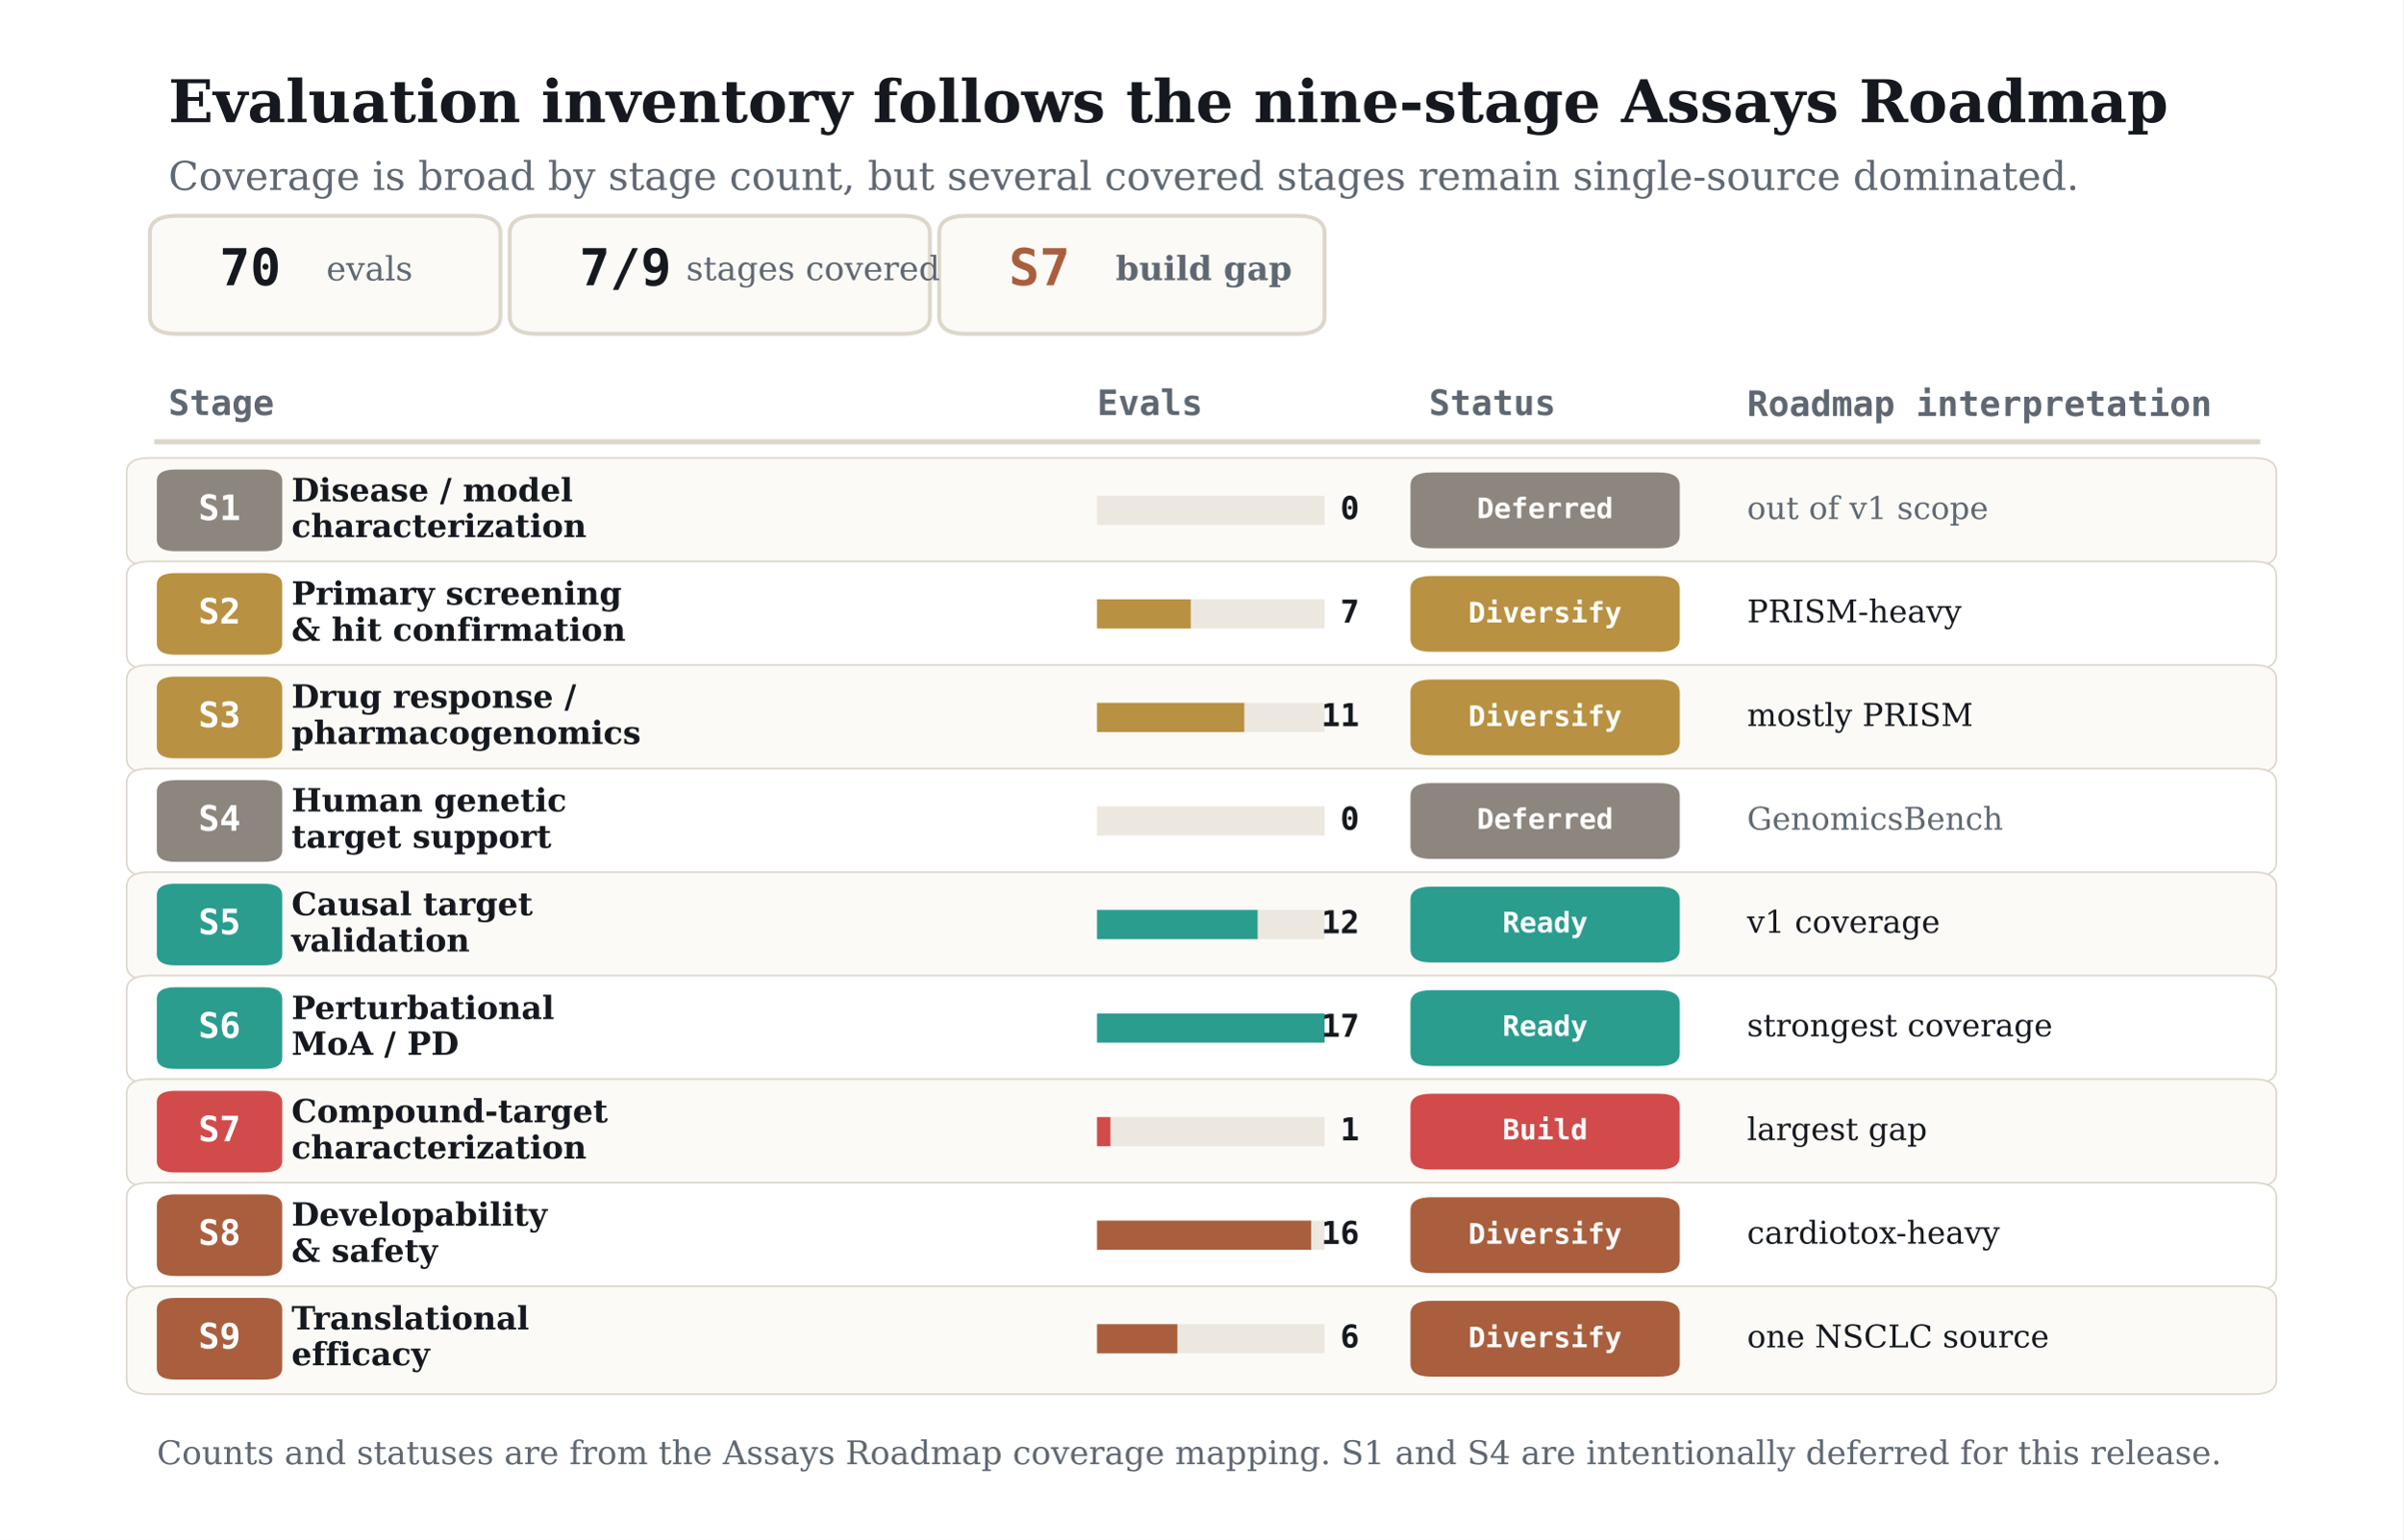
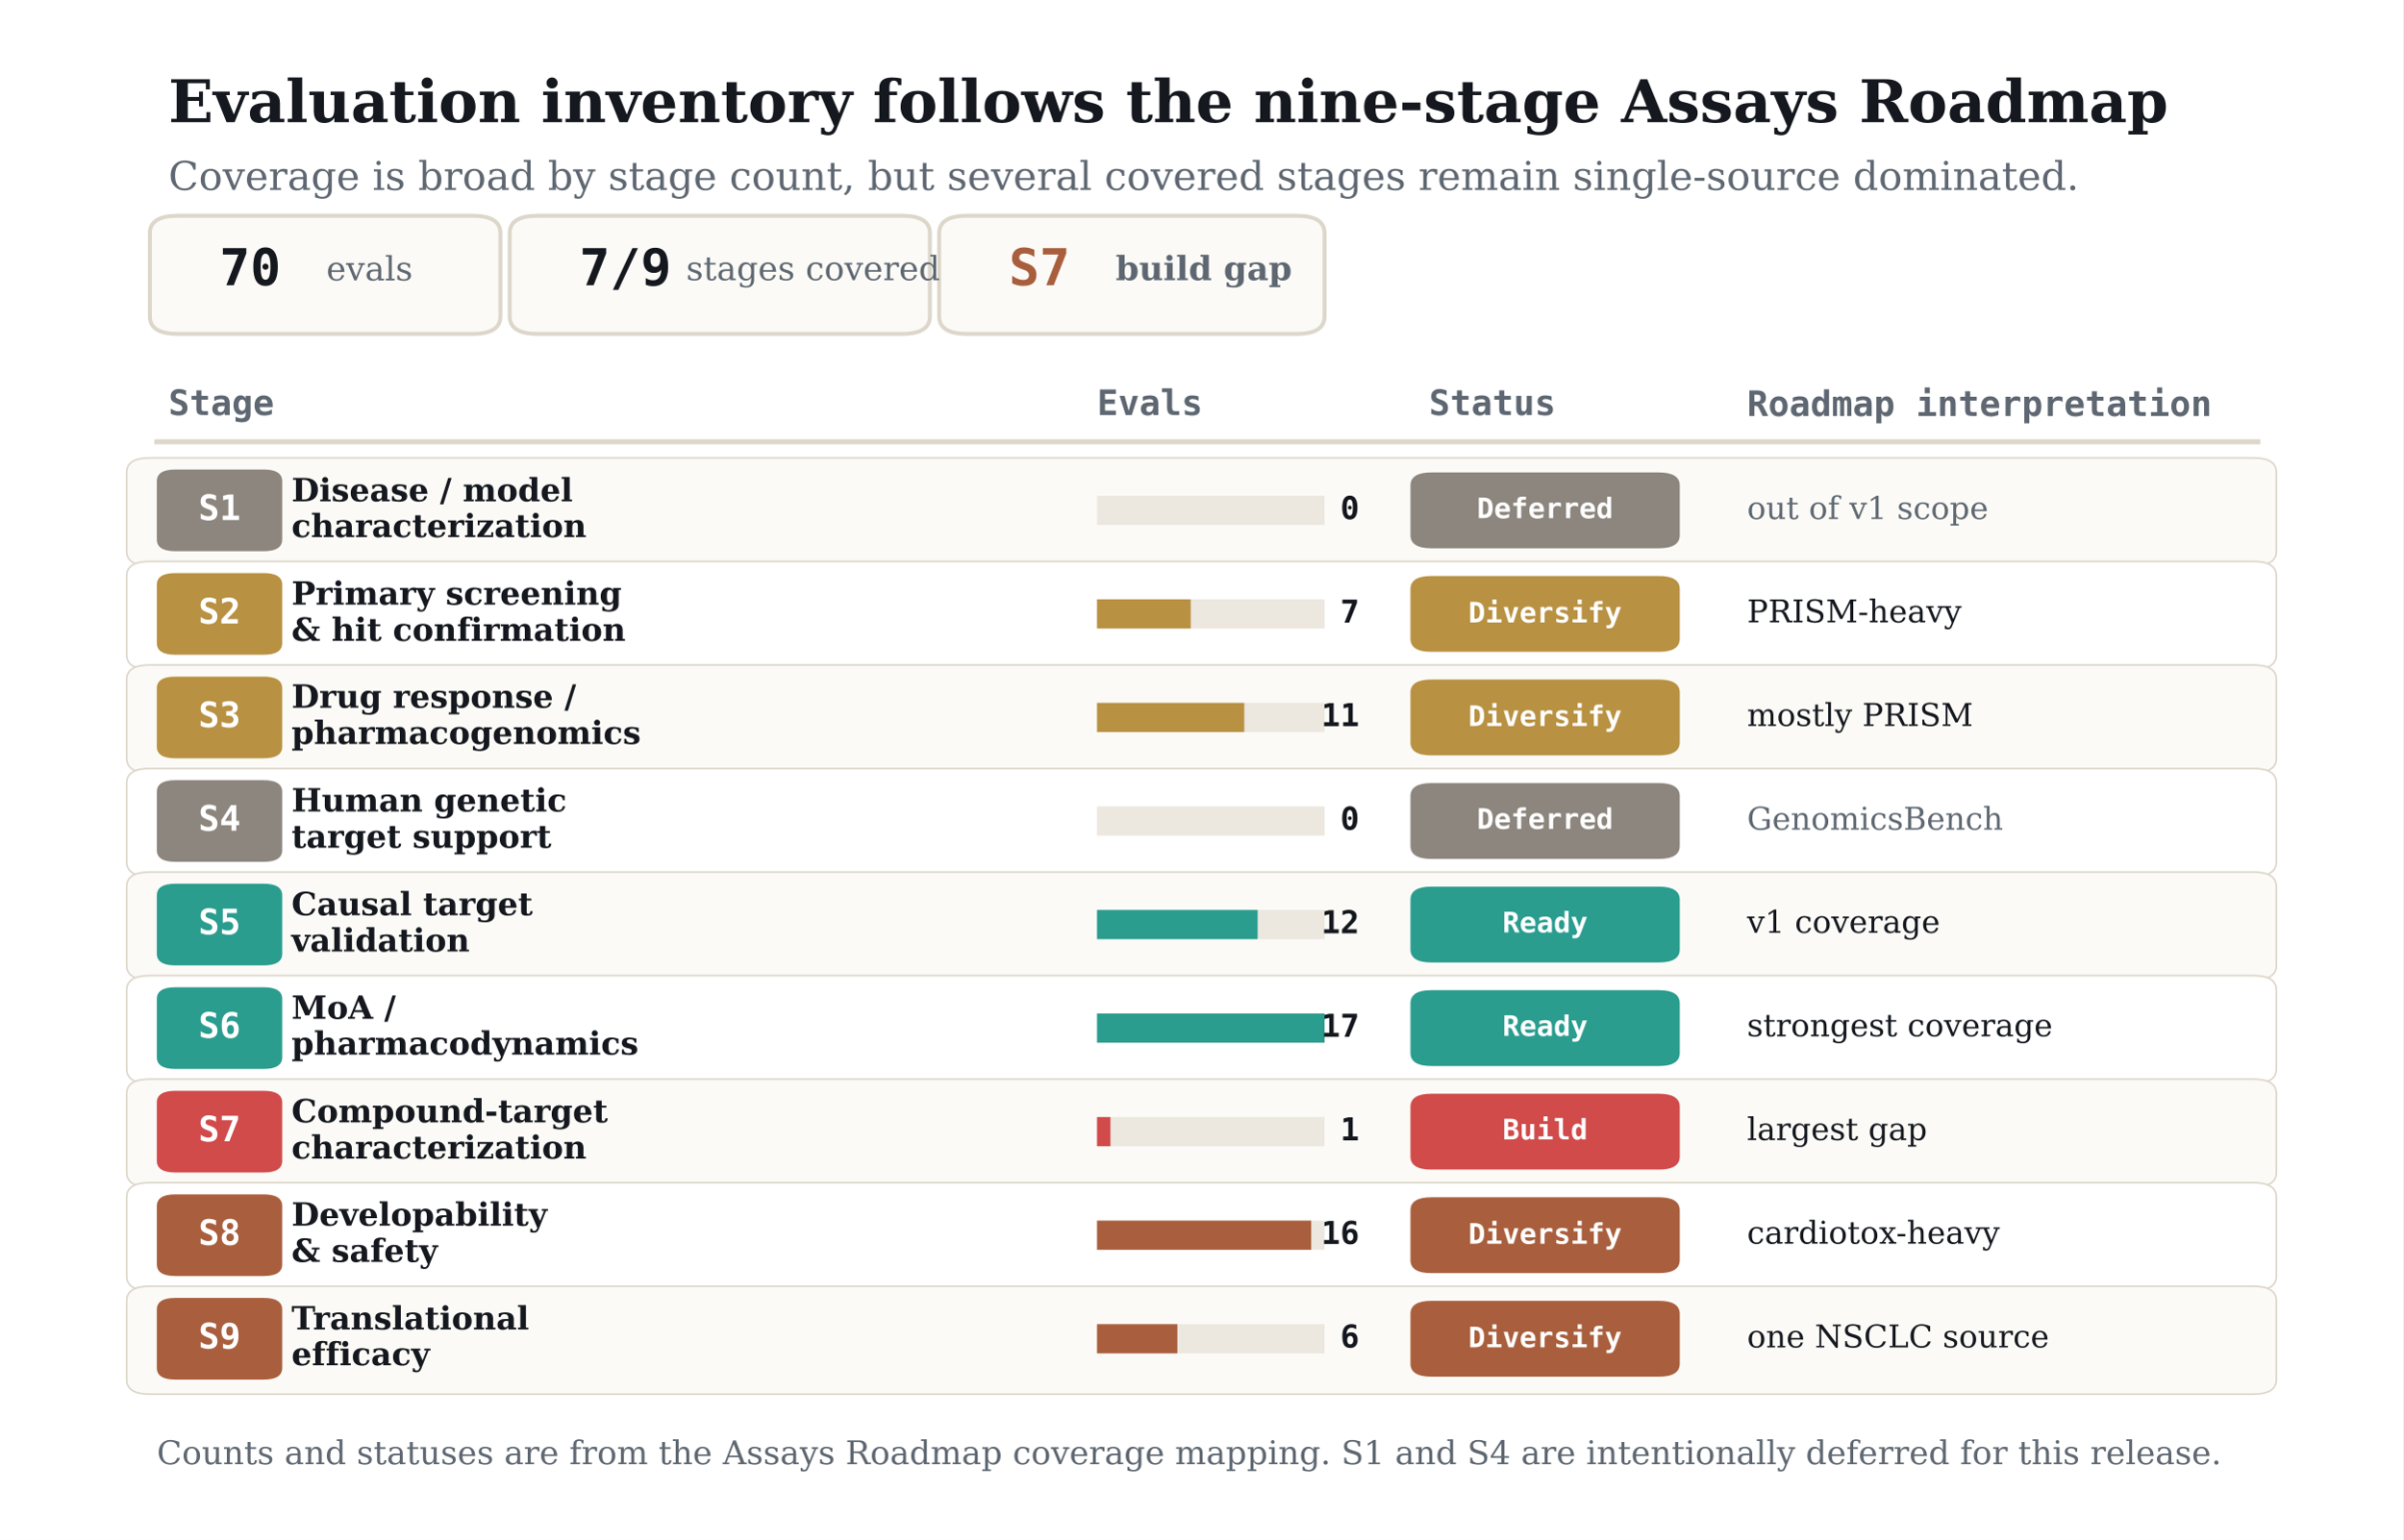
<svg xmlns="http://www.w3.org/2000/svg" width="424.53pt" height="272.196pt" viewBox="0 0 424.53 272.196" version="1.1">
  <defs>
    <style type="text/css">*{stroke-linejoin: round; stroke-linecap: butt}</style>
  </defs>
  <g id="figure_1">
    <g id="patch_1">
      <path d="M 0 272.196 L 424.53 272.196 L 424.53 0 L 0 0 z " style="fill: #ffffff" />
    </g>
    <g id="axes_1">
      <g id="patch_2">
-         <path d="M 31.398 59.017 L 83.484 59.017 Q 88.406 59.017 88.406 55.923 L 88.406 41.229 Q 88.406 38.136 83.484 38.136 L 31.398 38.136 Q 26.476 38.136 26.476 41.229 L 26.476 55.923 Q 26.476 59.017 31.398 59.017 z " clip-path="url(#p512a133e7c)" style="fill: #fbfaf6; stroke: #ddd7cb; stroke-width: 0.7; stroke-linejoin: miter" />
+         <path d="M 31.398 59.017 L 83.484 59.017 Q 88.406 59.017 88.406 55.923 L 88.406 41.229 Q 88.406 38.136 83.484 38.136 L 31.398 38.136 Q 26.476 38.136 26.476 41.229 L 26.476 55.923 Q 26.476 59.017 31.398 59.017 z " clip-path="url(#p47b2f140ee)" style="fill: #fbfaf6; stroke: #ddd7cb; stroke-width: 0.7; stroke-linejoin: miter" />
      </g>
      <g id="patch_3">
-         <path d="M 94.968 59.017 L 159.358 59.017 Q 164.28 59.017 164.28 55.923 L 164.28 41.229 Q 164.28 38.136 159.358 38.136 L 94.968 38.136 Q 90.046 38.136 90.046 41.229 L 90.046 55.923 Q 90.046 59.017 94.968 59.017 z " clip-path="url(#p512a133e7c)" style="fill: #fbfaf6; stroke: #ddd7cb; stroke-width: 0.7; stroke-linejoin: miter" />
+         <path d="M 94.968 59.017 L 159.358 59.017 Q 164.28 59.017 164.28 55.923 L 164.28 41.229 Q 164.28 38.136 159.358 38.136 L 94.968 38.136 Q 90.046 38.136 90.046 41.229 L 90.046 55.923 Q 90.046 59.017 94.968 59.017 z " clip-path="url(#p47b2f140ee)" style="fill: #fbfaf6; stroke: #ddd7cb; stroke-width: 0.7; stroke-linejoin: miter" />
      </g>
      <g id="patch_4">
-         <path d="M 170.842 59.017 L 229.08 59.017 Q 234.002 59.017 234.002 55.923 L 234.002 41.229 Q 234.002 38.136 229.08 38.136 L 170.842 38.136 Q 165.92 38.136 165.92 41.229 L 165.92 55.923 Q 165.92 59.017 170.842 59.017 z " clip-path="url(#p512a133e7c)" style="fill: #fbfaf6; stroke: #ddd7cb; stroke-width: 0.7; stroke-linejoin: miter" />
+         <path d="M 170.842 59.017 L 229.08 59.017 Q 234.002 59.017 234.002 55.923 L 234.002 41.229 Q 234.002 38.136 229.08 38.136 L 170.842 38.136 Q 165.92 38.136 165.92 41.229 L 165.92 55.923 Q 165.92 59.017 170.842 59.017 z " clip-path="url(#p47b2f140ee)" style="fill: #fbfaf6; stroke: #ddd7cb; stroke-width: 0.7; stroke-linejoin: miter" />
      </g>
      <g id="patch_5">
-         <path d="M 26.476 100.007 L 398.054 100.007 Q 402.155 100.007 402.155 97.429 L 402.155 83.508 Q 402.155 80.93 398.054 80.93 L 26.476 80.93 Q 22.375 80.93 22.375 83.508 L 22.375 97.429 Q 22.375 100.007 26.476 100.007 z " clip-path="url(#p512a133e7c)" style="fill: #fbfaf6; stroke: #ddd7cb; stroke-width: 0.3; stroke-linejoin: miter" />
+         <path d="M 26.476 100.007 L 398.054 100.007 Q 402.155 100.007 402.155 97.429 L 402.155 83.508 Q 402.155 80.93 398.054 80.93 L 26.476 80.93 Q 22.375 80.93 22.375 83.508 L 22.375 97.429 Q 22.375 100.007 26.476 100.007 z " clip-path="url(#p47b2f140ee)" style="fill: #fbfaf6; stroke: #ddd7cb; stroke-width: 0.3; stroke-linejoin: miter" />
      </g>
      <g id="patch_6">
-         <path d="M 30.988 97.429 L 46.572 97.429 Q 49.854 97.429 49.854 95.366 L 49.854 85.054 Q 49.854 82.992 46.572 82.992 L 30.988 82.992 Q 27.706 82.992 27.706 85.054 L 27.706 95.366 Q 27.706 97.429 30.988 97.429 z " clip-path="url(#p512a133e7c)" style="fill: #8d867e" />
+         <path d="M 30.988 97.429 L 46.572 97.429 Q 49.854 97.429 49.854 95.366 L 49.854 85.054 Q 49.854 82.992 46.572 82.992 L 30.988 82.992 Q 27.706 82.992 27.706 85.054 L 27.706 95.366 Q 27.706 97.429 30.988 97.429 z " clip-path="url(#p47b2f140ee)" style="fill: #8d867e" />
      </g>
      <g id="patch_7">
-         <path d="M 193.809 92.788 L 234.002 92.788 L 234.002 87.632 L 193.809 87.632 z " clip-path="url(#p512a133e7c)" style="fill: #ece7df" />
+         <path d="M 193.809 92.788 L 234.002 92.788 L 234.002 87.632 L 193.809 87.632 z " clip-path="url(#p47b2f140ee)" style="fill: #ece7df" />
      </g>
      <g id="patch_8">
-         <path d="M 252.868 96.913 L 293.061 96.913 Q 296.752 96.913 296.752 94.593 L 296.752 85.828 Q 296.752 83.508 293.061 83.508 L 252.868 83.508 Q 249.177 83.508 249.177 85.828 L 249.177 94.593 Q 249.177 96.913 252.868 96.913 z " clip-path="url(#p512a133e7c)" style="fill: #8d867e" />
+         <path d="M 252.868 96.913 L 293.061 96.913 Q 296.752 96.913 296.752 94.593 L 296.752 85.828 Q 296.752 83.508 293.061 83.508 L 252.868 83.508 Q 249.177 83.508 249.177 85.828 L 249.177 94.593 Q 249.177 96.913 252.868 96.913 z " clip-path="url(#p47b2f140ee)" style="fill: #8d867e" />
      </g>
      <g id="patch_9">
-         <path d="M 26.476 118.31 L 398.054 118.31 Q 402.155 118.31 402.155 115.732 L 402.155 101.811 Q 402.155 99.233 398.054 99.233 L 26.476 99.233 Q 22.375 99.233 22.375 101.811 L 22.375 115.732 Q 22.375 118.31 26.476 118.31 z " clip-path="url(#p512a133e7c)" style="fill: #ffffff; stroke: #ddd7cb; stroke-width: 0.3; stroke-linejoin: miter" />
+         <path d="M 26.476 118.31 L 398.054 118.31 Q 402.155 118.31 402.155 115.732 L 402.155 101.811 Q 402.155 99.233 398.054 99.233 L 26.476 99.233 Q 22.375 99.233 22.375 101.811 L 22.375 115.732 Q 22.375 118.31 26.476 118.31 z " clip-path="url(#p47b2f140ee)" style="fill: #ffffff; stroke: #ddd7cb; stroke-width: 0.3; stroke-linejoin: miter" />
      </g>
      <g id="patch_10">
-         <path d="M 30.988 115.732 L 46.572 115.732 Q 49.854 115.732 49.854 113.67 L 49.854 103.358 Q 49.854 101.296 46.572 101.296 L 30.988 101.296 Q 27.706 101.296 27.706 103.358 L 27.706 113.67 Q 27.706 115.732 30.988 115.732 z " clip-path="url(#p512a133e7c)" style="fill: #b89142" />
+         <path d="M 30.988 115.732 L 46.572 115.732 Q 49.854 115.732 49.854 113.67 L 49.854 103.358 Q 49.854 101.296 46.572 101.296 L 30.988 101.296 Q 27.706 101.296 27.706 103.358 L 27.706 113.67 Q 27.706 115.732 30.988 115.732 z " clip-path="url(#p47b2f140ee)" style="fill: #b89142" />
      </g>
      <g id="patch_11">
-         <path d="M 193.809 111.092 L 234.002 111.092 L 234.002 105.936 L 193.809 105.936 z " clip-path="url(#p512a133e7c)" style="fill: #ece7df" />
+         <path d="M 193.809 111.092 L 234.002 111.092 L 234.002 105.936 L 193.809 105.936 z " clip-path="url(#p47b2f140ee)" style="fill: #ece7df" />
      </g>
      <g id="patch_12">
-         <path d="M 193.809 111.092 L 210.359 111.092 L 210.359 105.936 L 193.809 105.936 z " clip-path="url(#p512a133e7c)" style="fill: #b89142" />
+         <path d="M 193.809 111.092 L 210.359 111.092 L 210.359 105.936 L 193.809 105.936 z " clip-path="url(#p47b2f140ee)" style="fill: #b89142" />
      </g>
      <g id="patch_13">
-         <path d="M 252.868 115.217 L 293.061 115.217 Q 296.752 115.217 296.752 112.896 L 296.752 104.131 Q 296.752 101.811 293.061 101.811 L 252.868 101.811 Q 249.177 101.811 249.177 104.131 L 249.177 112.896 Q 249.177 115.217 252.868 115.217 z " clip-path="url(#p512a133e7c)" style="fill: #b89142" />
+         <path d="M 252.868 115.217 L 293.061 115.217 Q 296.752 115.217 296.752 112.896 L 296.752 104.131 Q 296.752 101.811 293.061 101.811 L 252.868 101.811 Q 249.177 101.811 249.177 104.131 L 249.177 112.896 Q 249.177 115.217 252.868 115.217 z " clip-path="url(#p47b2f140ee)" style="fill: #b89142" />
      </g>
      <g id="patch_14">
-         <path d="M 26.476 136.614 L 398.054 136.614 Q 402.155 136.614 402.155 134.036 L 402.155 120.115 Q 402.155 117.537 398.054 117.537 L 26.476 117.537 Q 22.375 117.537 22.375 120.115 L 22.375 134.036 Q 22.375 136.614 26.476 136.614 z " clip-path="url(#p512a133e7c)" style="fill: #fbfaf6; stroke: #ddd7cb; stroke-width: 0.3; stroke-linejoin: miter" />
+         <path d="M 26.476 136.614 L 398.054 136.614 Q 402.155 136.614 402.155 134.036 L 402.155 120.115 Q 402.155 117.537 398.054 117.537 L 26.476 117.537 Q 22.375 117.537 22.375 120.115 L 22.375 134.036 Q 22.375 136.614 26.476 136.614 z " clip-path="url(#p47b2f140ee)" style="fill: #fbfaf6; stroke: #ddd7cb; stroke-width: 0.3; stroke-linejoin: miter" />
      </g>
      <g id="patch_15">
-         <path d="M 30.988 134.036 L 46.572 134.036 Q 49.854 134.036 49.854 131.973 L 49.854 121.661 Q 49.854 119.599 46.572 119.599 L 30.988 119.599 Q 27.706 119.599 27.706 121.661 L 27.706 131.973 Q 27.706 134.036 30.988 134.036 z " clip-path="url(#p512a133e7c)" style="fill: #b89142" />
+         <path d="M 30.988 134.036 L 46.572 134.036 Q 49.854 134.036 49.854 131.973 L 49.854 121.661 Q 49.854 119.599 46.572 119.599 L 30.988 119.599 Q 27.706 119.599 27.706 121.661 L 27.706 131.973 Q 27.706 134.036 30.988 134.036 z " clip-path="url(#p47b2f140ee)" style="fill: #b89142" />
      </g>
      <g id="patch_16">
-         <path d="M 193.809 129.395 L 234.002 129.395 L 234.002 124.239 L 193.809 124.239 z " clip-path="url(#p512a133e7c)" style="fill: #ece7df" />
+         <path d="M 193.809 129.395 L 234.002 129.395 L 234.002 124.239 L 193.809 124.239 z " clip-path="url(#p47b2f140ee)" style="fill: #ece7df" />
      </g>
      <g id="patch_17">
-         <path d="M 193.809 129.395 L 219.816 129.395 L 219.816 124.239 L 193.809 124.239 z " clip-path="url(#p512a133e7c)" style="fill: #b89142" />
+         <path d="M 193.809 129.395 L 219.816 129.395 L 219.816 124.239 L 193.809 124.239 z " clip-path="url(#p47b2f140ee)" style="fill: #b89142" />
      </g>
      <g id="patch_18">
-         <path d="M 252.868 133.52 L 293.061 133.52 Q 296.752 133.52 296.752 131.2 L 296.752 122.435 Q 296.752 120.115 293.061 120.115 L 252.868 120.115 Q 249.177 120.115 249.177 122.435 L 249.177 131.2 Q 249.177 133.52 252.868 133.52 z " clip-path="url(#p512a133e7c)" style="fill: #b89142" />
+         <path d="M 252.868 133.52 L 293.061 133.52 Q 296.752 133.52 296.752 131.2 L 296.752 122.435 Q 296.752 120.115 293.061 120.115 L 252.868 120.115 Q 249.177 120.115 249.177 122.435 L 249.177 131.2 Q 249.177 133.52 252.868 133.52 z " clip-path="url(#p47b2f140ee)" style="fill: #b89142" />
      </g>
      <g id="patch_19">
-         <path d="M 26.476 154.917 L 398.054 154.917 Q 402.155 154.917 402.155 152.339 L 402.155 138.418 Q 402.155 135.84 398.054 135.84 L 26.476 135.84 Q 22.375 135.84 22.375 138.418 L 22.375 152.339 Q 22.375 154.917 26.476 154.917 z " clip-path="url(#p512a133e7c)" style="fill: #ffffff; stroke: #ddd7cb; stroke-width: 0.3; stroke-linejoin: miter" />
+         <path d="M 26.476 154.917 L 398.054 154.917 Q 402.155 154.917 402.155 152.339 L 402.155 138.418 Q 402.155 135.84 398.054 135.84 L 26.476 135.84 Q 22.375 135.84 22.375 138.418 L 22.375 152.339 Q 22.375 154.917 26.476 154.917 z " clip-path="url(#p47b2f140ee)" style="fill: #ffffff; stroke: #ddd7cb; stroke-width: 0.3; stroke-linejoin: miter" />
      </g>
      <g id="patch_20">
-         <path d="M 30.988 152.339 L 46.572 152.339 Q 49.854 152.339 49.854 150.277 L 49.854 139.965 Q 49.854 137.903 46.572 137.903 L 30.988 137.903 Q 27.706 137.903 27.706 139.965 L 27.706 150.277 Q 27.706 152.339 30.988 152.339 z " clip-path="url(#p512a133e7c)" style="fill: #8d867e" />
+         <path d="M 30.988 152.339 L 46.572 152.339 Q 49.854 152.339 49.854 150.277 L 49.854 139.965 Q 49.854 137.903 46.572 137.903 L 30.988 137.903 Q 27.706 137.903 27.706 139.965 L 27.706 150.277 Q 27.706 152.339 30.988 152.339 z " clip-path="url(#p47b2f140ee)" style="fill: #8d867e" />
      </g>
      <g id="patch_21">
-         <path d="M 193.809 147.699 L 234.002 147.699 L 234.002 142.543 L 193.809 142.543 z " clip-path="url(#p512a133e7c)" style="fill: #ece7df" />
+         <path d="M 193.809 147.699 L 234.002 147.699 L 234.002 142.543 L 193.809 142.543 z " clip-path="url(#p47b2f140ee)" style="fill: #ece7df" />
      </g>
      <g id="patch_22">
-         <path d="M 252.868 151.824 L 293.061 151.824 Q 296.752 151.824 296.752 149.503 L 296.752 140.738 Q 296.752 138.418 293.061 138.418 L 252.868 138.418 Q 249.177 138.418 249.177 140.738 L 249.177 149.503 Q 249.177 151.824 252.868 151.824 z " clip-path="url(#p512a133e7c)" style="fill: #8d867e" />
+         <path d="M 252.868 151.824 L 293.061 151.824 Q 296.752 151.824 296.752 149.503 L 296.752 140.738 Q 296.752 138.418 293.061 138.418 L 252.868 138.418 Q 249.177 138.418 249.177 140.738 L 249.177 149.503 Q 249.177 151.824 252.868 151.824 z " clip-path="url(#p47b2f140ee)" style="fill: #8d867e" />
      </g>
      <g id="patch_23">
-         <path d="M 26.476 173.221 L 398.054 173.221 Q 402.155 173.221 402.155 170.643 L 402.155 156.722 Q 402.155 154.144 398.054 154.144 L 26.476 154.144 Q 22.375 154.144 22.375 156.722 L 22.375 170.643 Q 22.375 173.221 26.476 173.221 z " clip-path="url(#p512a133e7c)" style="fill: #fbfaf6; stroke: #ddd7cb; stroke-width: 0.3; stroke-linejoin: miter" />
+         <path d="M 26.476 173.221 L 398.054 173.221 Q 402.155 173.221 402.155 170.643 L 402.155 156.722 Q 402.155 154.144 398.054 154.144 L 26.476 154.144 Q 22.375 154.144 22.375 156.722 L 22.375 170.643 Q 22.375 173.221 26.476 173.221 z " clip-path="url(#p47b2f140ee)" style="fill: #fbfaf6; stroke: #ddd7cb; stroke-width: 0.3; stroke-linejoin: miter" />
      </g>
      <g id="patch_24">
-         <path d="M 30.988 170.643 L 46.572 170.643 Q 49.854 170.643 49.854 168.58 L 49.854 158.268 Q 49.854 156.206 46.572 156.206 L 30.988 156.206 Q 27.706 156.206 27.706 158.268 L 27.706 168.58 Q 27.706 170.643 30.988 170.643 z " clip-path="url(#p512a133e7c)" style="fill: #2a9d8f" />
+         <path d="M 30.988 170.643 L 46.572 170.643 Q 49.854 170.643 49.854 168.58 L 49.854 158.268 Q 49.854 156.206 46.572 156.206 L 30.988 156.206 Q 27.706 156.206 27.706 158.268 L 27.706 168.58 Q 27.706 170.643 30.988 170.643 z " clip-path="url(#p47b2f140ee)" style="fill: #2a9d8f" />
      </g>
      <g id="patch_25">
-         <path d="M 193.809 166.002 L 234.002 166.002 L 234.002 160.846 L 193.809 160.846 z " clip-path="url(#p512a133e7c)" style="fill: #ece7df" />
+         <path d="M 193.809 166.002 L 234.002 166.002 L 234.002 160.846 L 193.809 160.846 z " clip-path="url(#p47b2f140ee)" style="fill: #ece7df" />
      </g>
      <g id="patch_26">
-         <path d="M 193.809 166.002 L 222.18 166.002 L 222.18 160.846 L 193.809 160.846 z " clip-path="url(#p512a133e7c)" style="fill: #2a9d8f" />
+         <path d="M 193.809 166.002 L 222.18 166.002 L 222.18 160.846 L 193.809 160.846 z " clip-path="url(#p47b2f140ee)" style="fill: #2a9d8f" />
      </g>
      <g id="patch_27">
-         <path d="M 252.868 170.127 L 293.061 170.127 Q 296.752 170.127 296.752 167.807 L 296.752 159.042 Q 296.752 156.722 293.061 156.722 L 252.868 156.722 Q 249.177 156.722 249.177 159.042 L 249.177 167.807 Q 249.177 170.127 252.868 170.127 z " clip-path="url(#p512a133e7c)" style="fill: #2a9d8f" />
+         <path d="M 252.868 170.127 L 293.061 170.127 Q 296.752 170.127 296.752 167.807 L 296.752 159.042 Q 296.752 156.722 293.061 156.722 L 252.868 156.722 Q 249.177 156.722 249.177 159.042 L 249.177 167.807 Q 249.177 170.127 252.868 170.127 z " clip-path="url(#p47b2f140ee)" style="fill: #2a9d8f" />
      </g>
      <g id="patch_28">
-         <path d="M 26.476 191.524 L 398.054 191.524 Q 402.155 191.524 402.155 188.946 L 402.155 175.025 Q 402.155 172.447 398.054 172.447 L 26.476 172.447 Q 22.375 172.447 22.375 175.025 L 22.375 188.946 Q 22.375 191.524 26.476 191.524 z " clip-path="url(#p512a133e7c)" style="fill: #ffffff; stroke: #ddd7cb; stroke-width: 0.3; stroke-linejoin: miter" />
+         <path d="M 26.476 191.524 L 398.054 191.524 Q 402.155 191.524 402.155 188.946 L 402.155 175.025 Q 402.155 172.447 398.054 172.447 L 26.476 172.447 Q 22.375 172.447 22.375 175.025 L 22.375 188.946 Q 22.375 191.524 26.476 191.524 z " clip-path="url(#p47b2f140ee)" style="fill: #ffffff; stroke: #ddd7cb; stroke-width: 0.3; stroke-linejoin: miter" />
      </g>
      <g id="patch_29">
-         <path d="M 30.988 188.946 L 46.572 188.946 Q 49.854 188.946 49.854 186.884 L 49.854 176.572 Q 49.854 174.51 46.572 174.51 L 30.988 174.51 Q 27.706 174.51 27.706 176.572 L 27.706 186.884 Q 27.706 188.946 30.988 188.946 z " clip-path="url(#p512a133e7c)" style="fill: #2a9d8f" />
+         <path d="M 30.988 188.946 L 46.572 188.946 Q 49.854 188.946 49.854 186.884 L 49.854 176.572 Q 49.854 174.51 46.572 174.51 L 30.988 174.51 Q 27.706 174.51 27.706 176.572 L 27.706 186.884 Q 27.706 188.946 30.988 188.946 z " clip-path="url(#p47b2f140ee)" style="fill: #2a9d8f" />
      </g>
      <g id="patch_30">
-         <path d="M 193.809 184.306 L 234.002 184.306 L 234.002 179.15 L 193.809 179.15 z " clip-path="url(#p512a133e7c)" style="fill: #ece7df" />
+         <path d="M 193.809 184.306 L 234.002 184.306 L 234.002 179.15 L 193.809 179.15 z " clip-path="url(#p47b2f140ee)" style="fill: #ece7df" />
      </g>
      <g id="patch_31">
-         <path d="M 193.809 184.306 L 234.002 184.306 L 234.002 179.15 L 193.809 179.15 z " clip-path="url(#p512a133e7c)" style="fill: #2a9d8f" />
+         <path d="M 193.809 184.306 L 234.002 184.306 L 234.002 179.15 L 193.809 179.15 z " clip-path="url(#p47b2f140ee)" style="fill: #2a9d8f" />
      </g>
      <g id="patch_32">
-         <path d="M 252.868 188.431 L 293.061 188.431 Q 296.752 188.431 296.752 186.11 L 296.752 177.345 Q 296.752 175.025 293.061 175.025 L 252.868 175.025 Q 249.177 175.025 249.177 177.345 L 249.177 186.11 Q 249.177 188.431 252.868 188.431 z " clip-path="url(#p512a133e7c)" style="fill: #2a9d8f" />
+         <path d="M 252.868 188.431 L 293.061 188.431 Q 296.752 188.431 296.752 186.11 L 296.752 177.345 Q 296.752 175.025 293.061 175.025 L 252.868 175.025 Q 249.177 175.025 249.177 177.345 L 249.177 186.11 Q 249.177 188.431 252.868 188.431 z " clip-path="url(#p47b2f140ee)" style="fill: #2a9d8f" />
      </g>
      <g id="patch_33">
-         <path d="M 26.476 209.828 L 398.054 209.828 Q 402.155 209.828 402.155 207.25 L 402.155 193.329 Q 402.155 190.751 398.054 190.751 L 26.476 190.751 Q 22.375 190.751 22.375 193.329 L 22.375 207.25 Q 22.375 209.828 26.476 209.828 z " clip-path="url(#p512a133e7c)" style="fill: #fbfaf6; stroke: #ddd7cb; stroke-width: 0.3; stroke-linejoin: miter" />
+         <path d="M 26.476 209.828 L 398.054 209.828 Q 402.155 209.828 402.155 207.25 L 402.155 193.329 Q 402.155 190.751 398.054 190.751 L 26.476 190.751 Q 22.375 190.751 22.375 193.329 L 22.375 207.25 Q 22.375 209.828 26.476 209.828 z " clip-path="url(#p47b2f140ee)" style="fill: #fbfaf6; stroke: #ddd7cb; stroke-width: 0.3; stroke-linejoin: miter" />
      </g>
      <g id="patch_34">
-         <path d="M 30.988 207.25 L 46.572 207.25 Q 49.854 207.25 49.854 205.187 L 49.854 194.875 Q 49.854 192.813 46.572 192.813 L 30.988 192.813 Q 27.706 192.813 27.706 194.875 L 27.706 205.187 Q 27.706 207.25 30.988 207.25 z " clip-path="url(#p512a133e7c)" style="fill: #d14b4b" />
+         <path d="M 30.988 207.25 L 46.572 207.25 Q 49.854 207.25 49.854 205.187 L 49.854 194.875 Q 49.854 192.813 46.572 192.813 L 30.988 192.813 Q 27.706 192.813 27.706 194.875 L 27.706 205.187 Q 27.706 207.25 30.988 207.25 z " clip-path="url(#p47b2f140ee)" style="fill: #d14b4b" />
      </g>
      <g id="patch_35">
-         <path d="M 193.809 202.609 L 234.002 202.609 L 234.002 197.453 L 193.809 197.453 z " clip-path="url(#p512a133e7c)" style="fill: #ece7df" />
+         <path d="M 193.809 202.609 L 234.002 202.609 L 234.002 197.453 L 193.809 197.453 z " clip-path="url(#p47b2f140ee)" style="fill: #ece7df" />
      </g>
      <g id="patch_36">
-         <path d="M 193.809 202.609 L 196.173 202.609 L 196.173 197.453 L 193.809 197.453 z " clip-path="url(#p512a133e7c)" style="fill: #d14b4b" />
+         <path d="M 193.809 202.609 L 196.173 202.609 L 196.173 197.453 L 193.809 197.453 z " clip-path="url(#p47b2f140ee)" style="fill: #d14b4b" />
      </g>
      <g id="patch_37">
-         <path d="M 252.868 206.734 L 293.061 206.734 Q 296.752 206.734 296.752 204.414 L 296.752 195.649 Q 296.752 193.329 293.061 193.329 L 252.868 193.329 Q 249.177 193.329 249.177 195.649 L 249.177 204.414 Q 249.177 206.734 252.868 206.734 z " clip-path="url(#p512a133e7c)" style="fill: #d14b4b" />
+         <path d="M 252.868 206.734 L 293.061 206.734 Q 296.752 206.734 296.752 204.414 L 296.752 195.649 Q 296.752 193.329 293.061 193.329 L 252.868 193.329 Q 249.177 193.329 249.177 195.649 L 249.177 204.414 Q 249.177 206.734 252.868 206.734 z " clip-path="url(#p47b2f140ee)" style="fill: #d14b4b" />
      </g>
      <g id="patch_38">
-         <path d="M 26.476 228.131 L 398.054 228.131 Q 402.155 228.131 402.155 225.553 L 402.155 211.632 Q 402.155 209.054 398.054 209.054 L 26.476 209.054 Q 22.375 209.054 22.375 211.632 L 22.375 225.553 Q 22.375 228.131 26.476 228.131 z " clip-path="url(#p512a133e7c)" style="fill: #ffffff; stroke: #ddd7cb; stroke-width: 0.3; stroke-linejoin: miter" />
+         <path d="M 26.476 228.131 L 398.054 228.131 Q 402.155 228.131 402.155 225.553 L 402.155 211.632 Q 402.155 209.054 398.054 209.054 L 26.476 209.054 Q 22.375 209.054 22.375 211.632 L 22.375 225.553 Q 22.375 228.131 26.476 228.131 z " clip-path="url(#p47b2f140ee)" style="fill: #ffffff; stroke: #ddd7cb; stroke-width: 0.3; stroke-linejoin: miter" />
      </g>
      <g id="patch_39">
-         <path d="M 30.988 225.553 L 46.572 225.553 Q 49.854 225.553 49.854 223.491 L 49.854 213.179 Q 49.854 211.117 46.572 211.117 L 30.988 211.117 Q 27.706 211.117 27.706 213.179 L 27.706 223.491 Q 27.706 225.553 30.988 225.553 z " clip-path="url(#p512a133e7c)" style="fill: #a95f3d" />
+         <path d="M 30.988 225.553 L 46.572 225.553 Q 49.854 225.553 49.854 223.491 L 49.854 213.179 Q 49.854 211.117 46.572 211.117 L 30.988 211.117 Q 27.706 211.117 27.706 213.179 L 27.706 223.491 Q 27.706 225.553 30.988 225.553 z " clip-path="url(#p47b2f140ee)" style="fill: #a95f3d" />
      </g>
      <g id="patch_40">
-         <path d="M 193.809 220.913 L 234.002 220.913 L 234.002 215.757 L 193.809 215.757 z " clip-path="url(#p512a133e7c)" style="fill: #ece7df" />
+         <path d="M 193.809 220.913 L 234.002 220.913 L 234.002 215.757 L 193.809 215.757 z " clip-path="url(#p47b2f140ee)" style="fill: #ece7df" />
      </g>
      <g id="patch_41">
-         <path d="M 193.809 220.913 L 231.638 220.913 L 231.638 215.757 L 193.809 215.757 z " clip-path="url(#p512a133e7c)" style="fill: #a95f3d" />
+         <path d="M 193.809 220.913 L 231.638 220.913 L 231.638 215.757 L 193.809 215.757 z " clip-path="url(#p47b2f140ee)" style="fill: #a95f3d" />
      </g>
      <g id="patch_42">
-         <path d="M 252.868 225.038 L 293.061 225.038 Q 296.752 225.038 296.752 222.717 L 296.752 213.952 Q 296.752 211.632 293.061 211.632 L 252.868 211.632 Q 249.177 211.632 249.177 213.952 L 249.177 222.717 Q 249.177 225.038 252.868 225.038 z " clip-path="url(#p512a133e7c)" style="fill: #a95f3d" />
+         <path d="M 252.868 225.038 L 293.061 225.038 Q 296.752 225.038 296.752 222.717 L 296.752 213.952 Q 296.752 211.632 293.061 211.632 L 252.868 211.632 Q 249.177 211.632 249.177 213.952 L 249.177 222.717 Q 249.177 225.038 252.868 225.038 z " clip-path="url(#p47b2f140ee)" style="fill: #a95f3d" />
      </g>
      <g id="patch_43">
-         <path d="M 26.476 246.435 L 398.054 246.435 Q 402.155 246.435 402.155 243.857 L 402.155 229.936 Q 402.155 227.358 398.054 227.358 L 26.476 227.358 Q 22.375 227.358 22.375 229.936 L 22.375 243.857 Q 22.375 246.435 26.476 246.435 z " clip-path="url(#p512a133e7c)" style="fill: #fbfaf6; stroke: #ddd7cb; stroke-width: 0.3; stroke-linejoin: miter" />
+         <path d="M 26.476 246.435 L 398.054 246.435 Q 402.155 246.435 402.155 243.857 L 402.155 229.936 Q 402.155 227.358 398.054 227.358 L 26.476 227.358 Q 22.375 227.358 22.375 229.936 L 22.375 243.857 Q 22.375 246.435 26.476 246.435 z " clip-path="url(#p47b2f140ee)" style="fill: #fbfaf6; stroke: #ddd7cb; stroke-width: 0.3; stroke-linejoin: miter" />
      </g>
      <g id="patch_44">
-         <path d="M 30.988 243.857 L 46.572 243.857 Q 49.854 243.857 49.854 241.794 L 49.854 231.483 Q 49.854 229.42 46.572 229.42 L 30.988 229.42 Q 27.706 229.42 27.706 231.483 L 27.706 241.794 Q 27.706 243.857 30.988 243.857 z " clip-path="url(#p512a133e7c)" style="fill: #a95f3d" />
+         <path d="M 30.988 243.857 L 46.572 243.857 Q 49.854 243.857 49.854 241.794 L 49.854 231.483 Q 49.854 229.42 46.572 229.42 L 30.988 229.42 Q 27.706 229.42 27.706 231.483 L 27.706 241.794 Q 27.706 243.857 30.988 243.857 z " clip-path="url(#p47b2f140ee)" style="fill: #a95f3d" />
      </g>
      <g id="patch_45">
-         <path d="M 193.809 239.216 L 234.002 239.216 L 234.002 234.06 L 193.809 234.06 z " clip-path="url(#p512a133e7c)" style="fill: #ece7df" />
+         <path d="M 193.809 239.216 L 234.002 239.216 L 234.002 234.06 L 193.809 234.06 z " clip-path="url(#p47b2f140ee)" style="fill: #ece7df" />
      </g>
      <g id="patch_46">
-         <path d="M 193.809 239.216 L 207.995 239.216 L 207.995 234.06 L 193.809 234.06 z " clip-path="url(#p512a133e7c)" style="fill: #a95f3d" />
+         <path d="M 193.809 239.216 L 207.995 239.216 L 207.995 234.06 L 193.809 234.06 z " clip-path="url(#p47b2f140ee)" style="fill: #a95f3d" />
      </g>
      <g id="patch_47">
-         <path d="M 252.868 243.341 L 293.061 243.341 Q 296.752 243.341 296.752 241.021 L 296.752 232.256 Q 296.752 229.936 293.061 229.936 L 252.868 229.936 Q 249.177 229.936 249.177 232.256 L 249.177 241.021 Q 249.177 243.341 252.868 243.341 z " clip-path="url(#p512a133e7c)" style="fill: #a95f3d" />
+         <path d="M 252.868 243.341 L 293.061 243.341 Q 296.752 243.341 296.752 241.021 L 296.752 232.256 Q 296.752 229.936 293.061 229.936 L 252.868 229.936 Q 249.177 229.936 249.177 232.256 L 249.177 241.021 Q 249.177 243.341 252.868 243.341 z " clip-path="url(#p47b2f140ee)" style="fill: #a95f3d" />
      </g>
      <g id="line2d_1">
-         <path d="M 27.706 78.094 L 398.874 78.094 " clip-path="url(#p512a133e7c)" style="fill: none; stroke: #ddd7cb; stroke-width: 0.9; stroke-linecap: square" />
+         <path d="M 27.706 78.094 L 398.874 78.094 " clip-path="url(#p47b2f140ee)" style="fill: none; stroke: #ddd7cb; stroke-width: 0.9; stroke-linecap: square" />
      </g>
      <g id="text_1">
        <text style="font-weight: 700; font-size: 10.4px; font-family: 'DejaVu Serif', serif; text-anchor: start; fill: #15191f" x="29.757" y="21.597" transform="rotate(-0 29.75715 21.59663)">Evaluation inventory follows the nine-stage Assays Roadmap</text>
      </g>
      <g id="text_2">
        <text style="font-size: 7px; font-family: 'DejaVu Serif', serif; text-anchor: start; fill: #5f6872" x="29.757" y="33.572" transform="rotate(-0 29.75715 33.57242)">Coverage is broad by stage count, but several covered stages remain single-source dominated.</text>
      </g>
      <g id="text_3">
        <text style="font-weight: 700; font-size: 9px; font-family: 'DejaVu Sans Mono', monospace; text-anchor: start; fill: #15191f" x="38.78" y="50.415" transform="rotate(-0 38.78001 50.41521)">70</text>
      </g>
      <g id="text_4">
        <text style="font-size: 5.9px; font-family: 'DejaVu Serif', serif; text-anchor: start; fill: #5f6872" x="57.646" y="49.56" transform="rotate(-0 57.64599 49.5598)">evals</text>
      </g>
      <g id="text_5">
        <text style="font-weight: 700; font-size: 9px; font-family: 'DejaVu Sans Mono', monospace; text-anchor: start; fill: #15191f" x="102.35" y="50.415" transform="rotate(-0 102.3502 50.41521)">7/9</text>
      </g>
      <g id="text_6">
        <text style="font-size: 5.9px; font-family: 'DejaVu Serif', serif; text-anchor: start; fill: #5f6872" x="121.216" y="49.518" transform="rotate(-0 121.2161 49.51785)">stages covered</text>
      </g>
      <g id="text_7">
        <text style="font-weight: 700; font-size: 9px; font-family: 'DejaVu Sans Mono', monospace; text-anchor: start; fill: #a95f3d" x="178.224" y="50.415" transform="rotate(-0 178.2242 50.41521)">S7</text>
      </g>
      <g id="text_8">
        <text style="font-weight: 700; font-size: 5.9px; font-family: 'DejaVu Serif', serif; text-anchor: start; fill: #5f6872" x="197.09" y="49.518" transform="rotate(-0 197.0902 49.51785)">build gap</text>
      </g>
      <g id="text_9">
        <text style="font-weight: 700; font-size: 6.2px; font-family: 'DejaVu Sans Mono', monospace; text-anchor: start; fill: #5f6872" x="29.757" y="73.36" transform="rotate(-0 29.75715 73.35981)">Stage</text>
      </g>
      <g id="text_10">
        <text style="font-weight: 700; font-size: 6.2px; font-family: 'DejaVu Sans Mono', monospace; text-anchor: start; fill: #5f6872" x="193.809" y="73.36" transform="rotate(-0 193.8091 73.35981)">Evals</text>
      </g>
      <g id="text_11">
        <text style="font-weight: 700; font-size: 6.2px; font-family: 'DejaVu Sans Mono', monospace; text-anchor: start; fill: #5f6872" x="252.458" y="73.36" transform="rotate(-0 252.4577 73.35981)">Status</text>
      </g>
      <g id="text_12">
        <text style="font-weight: 700; font-size: 6.2px; font-family: 'DejaVu Sans Mono', monospace; text-anchor: start; fill: #5f6872" x="308.646" y="73.525" transform="rotate(-0 308.6456 73.5245)">Roadmap interpretation</text>
      </g>
      <g id="text_13">
        <text style="font-weight: 700; font-size: 6.2px; font-family: 'DejaVu Sans Mono', monospace; text-anchor: middle; fill: #ffffff" x="38.78" y="91.921" transform="rotate(-0 38.78001 91.92112)">S1</text>
      </g>
      <g id="text_14">
        <text style="font-weight: 700; font-size: 5.65px; font-family: 'DejaVu Serif', serif; fill: #15191f" transform="translate(51.49404 88.60598)">Disease / model</text>
        <text style="font-weight: 700; font-size: 5.65px; font-family: 'DejaVu Serif', serif; fill: #15191f" transform="translate(51.49404 94.93274)">characterization</text>
      </g>
      <g id="text_15">
        <text style="font-weight: 700; font-size: 5.6px; font-family: 'DejaVu Sans Mono', monospace; text-anchor: end; fill: #15191f" x="240.154" y="91.756" transform="rotate(-0 240.1538 91.75556)">0</text>
      </g>
      <g id="text_16">
        <text style="font-weight: 700; font-size: 5px; font-family: 'DejaVu Sans Mono', monospace; text-anchor: middle; fill: #ffffff" x="272.964" y="91.59" transform="rotate(-0 272.9642 91.59)">Deferred</text>
      </g>
      <g id="text_17">
        <text style="font-size: 5.55px; font-family: 'DejaVu Serif', serif; text-anchor: start; fill: #5f6872" x="308.646" y="91.742" transform="rotate(-0 308.6456 91.74177)">out of v1 scope</text>
      </g>
      <g id="text_18">
        <text style="font-weight: 700; font-size: 6.2px; font-family: 'DejaVu Sans Mono', monospace; text-anchor: middle; fill: #ffffff" x="38.78" y="110.225" transform="rotate(-0 38.78001 110.2246)">S2</text>
      </g>
      <g id="text_19">
        <text style="font-weight: 700; font-size: 5.65px; font-family: 'DejaVu Serif', serif; fill: #15191f" transform="translate(51.49404 106.8693)">Primary screening</text>
        <text style="font-weight: 700; font-size: 5.65px; font-family: 'DejaVu Serif', serif; fill: #15191f" transform="translate(51.49404 113.2764)">&amp; hit confirmation</text>
      </g>
      <g id="text_20">
        <text style="font-weight: 700; font-size: 5.6px; font-family: 'DejaVu Sans Mono', monospace; text-anchor: end; fill: #15191f" x="240.154" y="110.059" transform="rotate(-0 240.1538 110.0591)">7</text>
      </g>
      <g id="text_21">
        <text style="font-weight: 700; font-size: 5px; font-family: 'DejaVu Sans Mono', monospace; text-anchor: middle; fill: #ffffff" x="272.964" y="110.024" transform="rotate(-0 272.9642 110.024)">Diversify</text>
      </g>
      <g id="text_22">
        <text style="font-size: 5.55px; font-family: 'DejaVu Serif', serif; text-anchor: start; fill: #15191f" x="308.646" y="110.006" transform="rotate(-0 308.6456 110.0058)">PRISM-heavy</text>
      </g>
      <g id="text_23">
        <text style="font-weight: 700; font-size: 6.2px; font-family: 'DejaVu Sans Mono', monospace; text-anchor: middle; fill: #ffffff" x="38.78" y="128.528" transform="rotate(-0 38.78001 128.5282)">S3</text>
      </g>
      <g id="text_24">
        <text style="font-weight: 700; font-size: 5.65px; font-family: 'DejaVu Serif', serif; fill: #15191f" transform="translate(51.49404 125.0925)">Drug response /</text>
        <text style="font-weight: 700; font-size: 5.65px; font-family: 'DejaVu Serif', serif; fill: #15191f" transform="translate(51.49404 131.4996)">pharmacogenomics</text>
      </g>
      <g id="text_25">
        <text style="font-weight: 700; font-size: 5.6px; font-family: 'DejaVu Sans Mono', monospace; text-anchor: end; fill: #15191f" x="240.154" y="128.363" transform="rotate(-0 240.1538 128.3626)">11</text>
      </g>
      <g id="text_26">
        <text style="font-weight: 700; font-size: 5px; font-family: 'DejaVu Sans Mono', monospace; text-anchor: middle; fill: #ffffff" x="272.964" y="128.327" transform="rotate(-0 272.9642 128.3275)">Diversify</text>
      </g>
      <g id="text_27">
        <text style="font-size: 5.55px; font-family: 'DejaVu Serif', serif; text-anchor: start; fill: #15191f" x="308.646" y="128.309" transform="rotate(-0 308.6456 128.3093)">mostly PRISM</text>
      </g>
      <g id="text_28">
        <text style="font-weight: 700; font-size: 6.2px; font-family: 'DejaVu Sans Mono', monospace; text-anchor: middle; fill: #ffffff" x="38.78" y="146.832" transform="rotate(-0 38.78001 146.8317)">S4</text>
      </g>
      <g id="text_29">
        <text style="font-weight: 700; font-size: 5.65px; font-family: 'DejaVu Serif', serif; fill: #15191f" transform="translate(51.49404 143.4362)">Human genetic</text>
        <text style="font-weight: 700; font-size: 5.65px; font-family: 'DejaVu Serif', serif; fill: #15191f" transform="translate(51.49404 149.8433)">target support</text>
      </g>
      <g id="text_30">
        <text style="font-weight: 700; font-size: 5.6px; font-family: 'DejaVu Sans Mono', monospace; text-anchor: end; fill: #15191f" x="240.154" y="146.666" transform="rotate(-0 240.1538 146.6661)">0</text>
      </g>
      <g id="text_31">
        <text style="font-weight: 700; font-size: 5px; font-family: 'DejaVu Sans Mono', monospace; text-anchor: middle; fill: #ffffff" x="272.964" y="146.501" transform="rotate(-0 272.9642 146.5005)">Deferred</text>
      </g>
      <g id="text_32">
        <text style="font-size: 5.55px; font-family: 'DejaVu Serif', serif; text-anchor: start; fill: #5f6872" x="308.646" y="146.652" transform="rotate(-0 308.6456 146.6523)">GenomicsBench</text>
      </g>
      <g id="text_33">
        <text style="font-weight: 700; font-size: 6.2px; font-family: 'DejaVu Sans Mono', monospace; text-anchor: middle; fill: #ffffff" x="38.78" y="165.135" transform="rotate(-0 38.78001 165.1352)">S5</text>
      </g>
      <g id="text_34">
        <text style="font-weight: 700; font-size: 5.65px; font-family: 'DejaVu Serif', serif; fill: #15191f" transform="translate(51.49404 161.7799)">Causal target</text>
        <text style="font-weight: 700; font-size: 5.65px; font-family: 'DejaVu Serif', serif; fill: #15191f" transform="translate(51.49404 168.187)">validation</text>
      </g>
      <g id="text_35">
        <text style="font-weight: 700; font-size: 5.6px; font-family: 'DejaVu Sans Mono', monospace; text-anchor: end; fill: #15191f" x="240.154" y="164.97" transform="rotate(-0 240.1538 164.9696)">12</text>
      </g>
      <g id="text_36">
        <text style="font-weight: 700; font-size: 5px; font-family: 'DejaVu Sans Mono', monospace; text-anchor: middle; fill: #ffffff" x="272.964" y="164.804" transform="rotate(-0 272.9642 164.8041)">Ready</text>
      </g>
      <g id="text_37">
        <text style="font-size: 5.55px; font-family: 'DejaVu Serif', serif; text-anchor: start; fill: #15191f" x="308.646" y="164.877" transform="rotate(-0 308.6456 164.8769)">v1 coverage</text>
      </g>
      <g id="text_38">
        <text style="font-weight: 700; font-size: 6.2px; font-family: 'DejaVu Sans Mono', monospace; text-anchor: middle; fill: #ffffff" x="38.78" y="183.439" transform="rotate(-0 38.78001 183.4387)">S6</text>
      </g>
      <g id="text_39">
-         <text style="font-weight: 700; font-size: 5.65px; font-family: 'DejaVu Serif', serif; fill: #15191f" transform="translate(51.49404 180.1236)">Perturbational</text>
-         <text style="font-weight: 700; font-size: 5.65px; font-family: 'DejaVu Serif', serif; fill: #15191f" transform="translate(51.49404 186.4503)">MoA / PD</text>
+         <text style="font-weight: 700; font-size: 5.65px; font-family: 'DejaVu Serif', serif; fill: #15191f" transform="translate(51.49404 180.0834)">MoA /</text>
+         <text style="font-weight: 700; font-size: 5.65px; font-family: 'DejaVu Serif', serif; fill: #15191f" transform="translate(51.49404 186.4102)">pharmacodynamics</text>
      </g>
      <g id="text_40">
        <text style="font-weight: 700; font-size: 5.6px; font-family: 'DejaVu Sans Mono', monospace; text-anchor: end; fill: #15191f" x="240.154" y="183.273" transform="rotate(-0 240.1538 183.2731)">17</text>
      </g>
      <g id="text_41">
        <text style="font-weight: 700; font-size: 5px; font-family: 'DejaVu Sans Mono', monospace; text-anchor: middle; fill: #ffffff" x="272.964" y="183.108" transform="rotate(-0 272.9642 183.1076)">Ready</text>
      </g>
      <g id="text_42">
        <text style="font-size: 5.55px; font-family: 'DejaVu Serif', serif; text-anchor: start; fill: #15191f" x="308.646" y="183.18" transform="rotate(-0 308.6456 183.1804)">strongest coverage</text>
      </g>
      <g id="text_43">
        <text style="font-weight: 700; font-size: 6.2px; font-family: 'DejaVu Sans Mono', monospace; text-anchor: middle; fill: #ffffff" x="38.78" y="201.742" transform="rotate(-0 38.78001 201.7422)">S7</text>
      </g>
      <g id="text_44">
        <text style="font-weight: 700; font-size: 5.65px; font-family: 'DejaVu Serif', serif; fill: #15191f" transform="translate(51.49404 198.3869)">Compound-target</text>
        <text style="font-weight: 700; font-size: 5.65px; font-family: 'DejaVu Serif', serif; fill: #15191f" transform="translate(51.49404 204.794)">characterization</text>
      </g>
      <g id="text_45">
        <text style="font-weight: 700; font-size: 5.6px; font-family: 'DejaVu Sans Mono', monospace; text-anchor: end; fill: #15191f" x="240.154" y="201.577" transform="rotate(-0 240.1538 201.5767)">1</text>
      </g>
      <g id="text_46">
        <text style="font-weight: 700; font-size: 5px; font-family: 'DejaVu Sans Mono', monospace; text-anchor: middle; fill: #ffffff" x="272.964" y="201.411" transform="rotate(-0 272.9642 201.4111)">Build</text>
      </g>
      <g id="text_47">
        <text style="font-size: 5.55px; font-family: 'DejaVu Serif', serif; text-anchor: start; fill: #15191f" x="308.646" y="201.523" transform="rotate(-0 308.6456 201.5234)">largest gap</text>
      </g>
      <g id="text_48">
        <text style="font-weight: 700; font-size: 6.2px; font-family: 'DejaVu Sans Mono', monospace; text-anchor: middle; fill: #ffffff" x="38.78" y="220.046" transform="rotate(-0 38.78001 220.0457)">S8</text>
      </g>
      <g id="text_49">
        <text style="font-weight: 700; font-size: 5.65px; font-family: 'DejaVu Serif', serif; fill: #15191f" transform="translate(51.49404 216.6503)">Developability</text>
        <text style="font-weight: 700; font-size: 5.65px; font-family: 'DejaVu Serif', serif; fill: #15191f" transform="translate(51.49404 223.0574)">&amp; safety</text>
      </g>
      <g id="text_50">
        <text style="font-weight: 700; font-size: 5.6px; font-family: 'DejaVu Sans Mono', monospace; text-anchor: end; fill: #15191f" x="240.154" y="219.88" transform="rotate(-0 240.1538 219.8802)">16</text>
      </g>
      <g id="text_51">
        <text style="font-weight: 700; font-size: 5px; font-family: 'DejaVu Sans Mono', monospace; text-anchor: middle; fill: #ffffff" x="272.964" y="219.845" transform="rotate(-0 272.9642 219.8451)">Diversify</text>
      </g>
      <g id="text_52">
        <text style="font-size: 5.55px; font-family: 'DejaVu Serif', serif; text-anchor: start; fill: #15191f" x="308.646" y="219.827" transform="rotate(-0 308.6456 219.8269)">cardiotox-heavy</text>
      </g>
      <g id="text_53">
        <text style="font-weight: 700; font-size: 6.2px; font-family: 'DejaVu Sans Mono', monospace; text-anchor: middle; fill: #ffffff" x="38.78" y="238.349" transform="rotate(-0 38.78001 238.3493)">S9</text>
      </g>
      <g id="text_54">
        <text style="font-weight: 700; font-size: 5.65px; font-family: 'DejaVu Serif', serif; fill: #15191f" transform="translate(51.49404 234.9939)">Translational</text>
        <text style="font-weight: 700; font-size: 5.65px; font-family: 'DejaVu Serif', serif; fill: #15191f" transform="translate(51.49404 241.3207)">efficacy</text>
      </g>
      <g id="text_55">
        <text style="font-weight: 700; font-size: 5.6px; font-family: 'DejaVu Sans Mono', monospace; text-anchor: end; fill: #15191f" x="240.154" y="238.184" transform="rotate(-0 240.1538 238.1837)">6</text>
      </g>
      <g id="text_56">
        <text style="font-weight: 700; font-size: 5px; font-family: 'DejaVu Sans Mono', monospace; text-anchor: middle; fill: #ffffff" x="272.964" y="238.149" transform="rotate(-0 272.9642 238.1486)">Diversify</text>
      </g>
      <g id="text_57">
        <text style="font-size: 5.55px; font-family: 'DejaVu Serif', serif; text-anchor: start; fill: #15191f" x="308.646" y="238.17" transform="rotate(-0 308.6456 238.1699)">one NSCLC source</text>
      </g>
      <g id="text_58">
        <text style="font-size: 5.8px; font-family: 'DejaVu Serif', serif; text-anchor: start; fill: #5f6872" x="27.706" y="258.821" transform="rotate(-0 27.7065 258.8213)">Counts and statuses are from the Assays Roadmap coverage mapping. S1 and S4 are intentionally deferred for this release.</text>
      </g>
    </g>
  </g>
  <defs>
-     <clipPath id="p512a133e7c">
+     <clipPath id="p47b2f140ee">
      <rect x="7.2" y="7.2" width="410.13" height="257.796" />
    </clipPath>
  </defs>
</svg>
